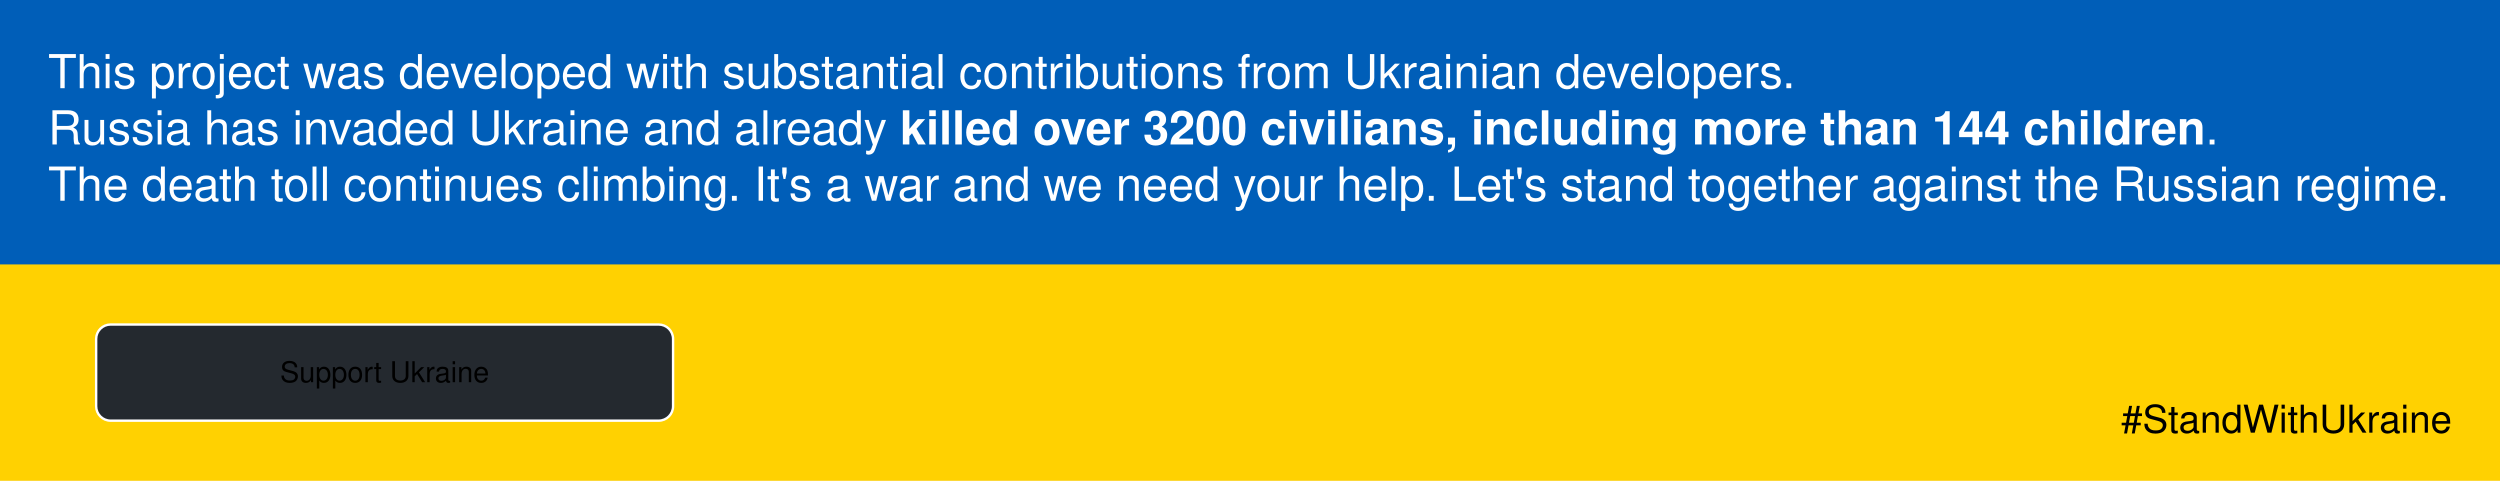
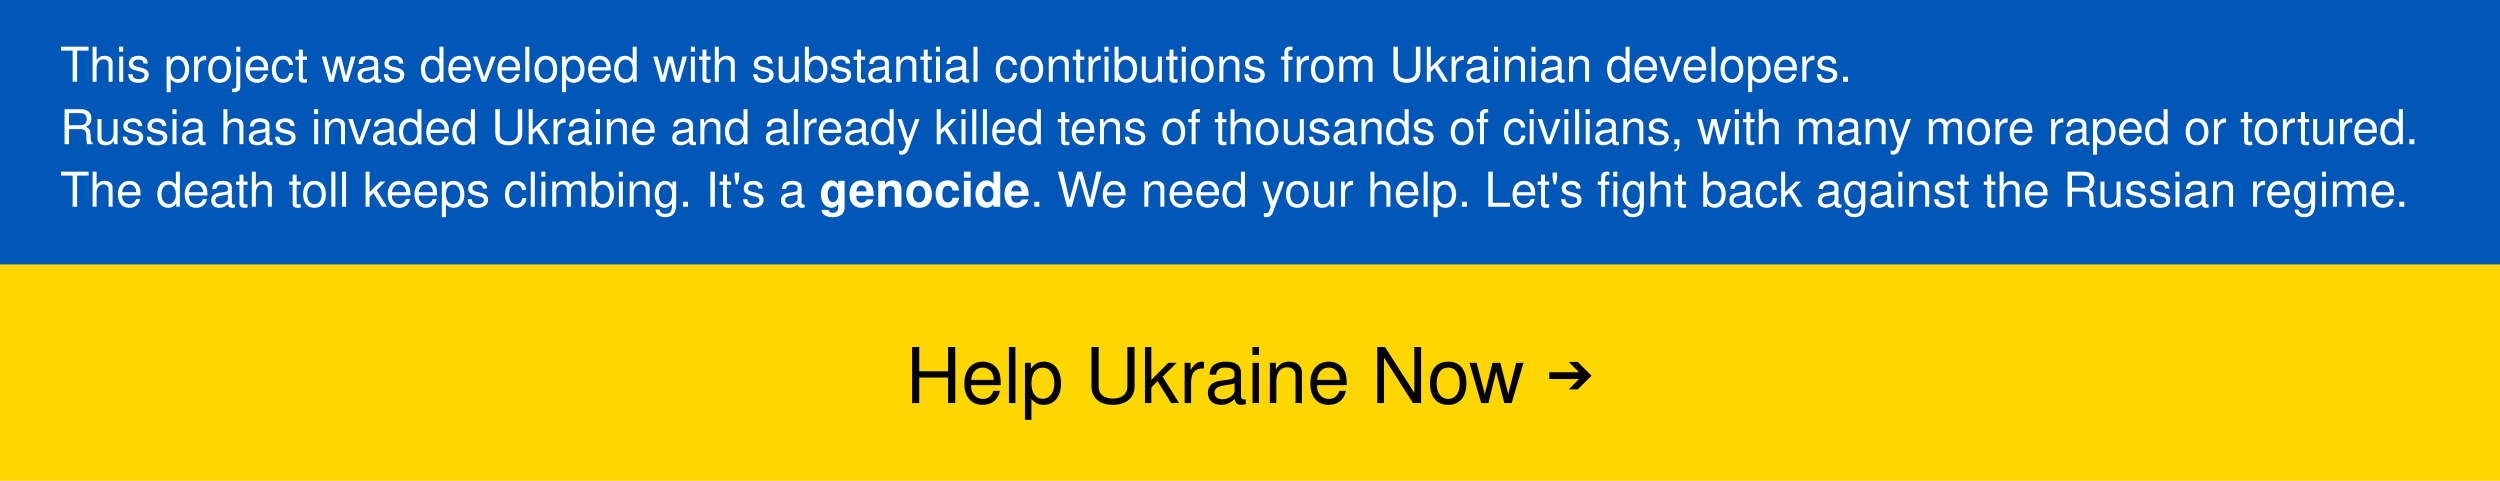
<svg xmlns="http://www.w3.org/2000/svg" viewBox="0 0 1040 200">
  <style>
@namespace svg url(http://www.w3.org/2000/svg);

svg {
-   font-family: BlinkMacSystemFont, "Segoe UI", Helvetica, Arial, sans-serif, "Apple Color Emoji", "Segoe UI Emoji";
+   font-family: Helvetica, Arial, sans-serif;
+   text-rendering: geometricPrecision;
}
- 
svg|a:link, svg|a:visited {
  cursor: pointer;
}
- 
- svg|a text {
-   fill: white;
-   font-size: 18px;
-   font-weight: bold;
+ .flag-blue {
+   fill: #0057b7;
}
- 
- svg|a:hover &gt; .button, svg|a:active &gt; .button {
-   fill: white;
-   stroke: #24292f;
+ .flag-yellow {
+   fill: #ffd700;
}
- 
- svg|a:hover &gt; text, svg|a:active &gt; text {
-   fill: #24292f;
- }
- 
- .button {
-   stroke: white;
-   fill: #24292f;
- }
- 
- .flag-blue {
-   fill: #005eb8;
- }
- 
- .flag-yellow {
-   fill: #ffd101;
- }
- 
- .bg {
-   fill: #f6f8fa;
-   stroke: #d0d7de;
-   stroke-width: 0.8px;
- }
- 
.message {
  fill: white;
+   font-size: 20px;
}
- 
- .hashtag {
-   font-size: 16px;
+ .call {
  fill: black;
+   font-size: 32px;
}
- 
.mobile-only {
  display: none;
}
+ .arrow {
+   font-size: 24px;
+ }

- @media (max-width: 600px) {
-   svg &gt; * {
+ @media (max-width: 770px) {
+   svg a &gt; .message {
    display: none;
  }
- 
-   svg &gt; rect, .mobile, .mobile-only {
+   svg a &gt; .mobile-only {
    display: inherit;
  }
- 
-   svg|a text {
-     font-size: 34px;
-     font-weight: bold;
+   .message {
+     font-size: 29px;
  }
- 
-   .message, .hashtag {
-     font-size: 30px;
+   .call {
+     font-size: 36px;
  }
}
  </style>
-   <rect x="0" y="0" width="100%" height="100%" class="flag-yellow" />
-   <rect x="0" y="0" width="100%" height="110px" class="flag-blue" />
-   <text x="0" y="25" font-size="19.5" dy="0" class="message">
-     <tspan x="20" dy=".6em">This project was developed with substantial contributions from Ukrainian developers.</tspan>
-     <tspan x="20" dy="1.2em">Russia has invaded Ukraine and already <tspan font-weight="bold">killed over 3200 civilians, including more than 144 children</tspan>.</tspan>
-     <tspan x="20" dy="1.2em">The death toll continues climbing. It's a war and we need your help. Let's stand together against the Russian regime.</tspan>
-   </text>
-   <g>
-     <a href="https://github.com/vshymanskyy/StandWithUkraine/blob/main/docs/README.md">
-       <rect x="40" y="135" width="240" height="40" rx="6" class="button" />
-       <text x="160" y="155" dominant-baseline="middle" text-anchor="middle">Support Ukraine</text>
-     </a>
-   </g>
-   <g class="mobile-only">
-     <text x="0" y="25" font-size="20" dy="0" class="message">
-       <tspan x="20" dy=".6em">Russia has invaded Ukraine and already <tspan font-weight="bold">killed over 3200 civilians.</tspan>
-       </tspan>
-       <tspan x="20" dy="1.35em">The death toll continues climbing. It's a war and we need your help.</tspan>
+   <a href="https://stand-with-ukraine.pp.ua">
+     <rect x="0" y="0" width="100%" height="100%" class="flag-yellow" />
+     <rect x="0" y="0" width="100%" height="110px" class="flag-blue" />
+     <text x="0" y="25" class="message">
+       <tspan x="25" dy="0.45em">This project was developed with substantial contributions from Ukrainian developers.</tspan>
+       <tspan x="25" dy="1.3em">Russia has invaded Ukraine and already killed tens of thousands of civilians, with many more raped or tortured.</tspan>
+       <tspan x="25" dy="1.3em">The death toll keeps climbing. It's a <tspan font-weight="bold">genocide</tspan>. We need your help. Let's fight back against the Russian regime.</tspan>
    </text>
-     <a href="https://github.com/vshymanskyy/StandWithUkraine/blob/main/docs/README.md">
-       <rect x="340" y="120" width="360" height="70" rx="10" class="button" />
-       <text x="520" y="155" dominant-baseline="middle" text-anchor="middle">Support Ukraine</text>
-     </a>
-   </g>
-   <text x="1020" y="180" class="hashtag mobile" text-anchor="end">
-       #StandWithUkraine
-   </text>
+     <text x="0" y="25" class="message mobile-only">
+       <tspan x="25" dy=".7em">Russia has invaded Ukraine and already killed tens of thousands of civilians,</tspan>
+       <tspan x="25" dy="1.2em">with many more raped or tortured. It's a <tspan font-weight="bold">genocide</tspan>. We need your help.</tspan>
+     </text>
+     <text x="50%" y="78.5%" dominant-baseline="middle" text-anchor="middle" class="call">
+       Help Ukraine Now <tspan dominant-baseline="middle" class="arrow">➔</tspan>
+     </text>
+   </a>
</svg>
